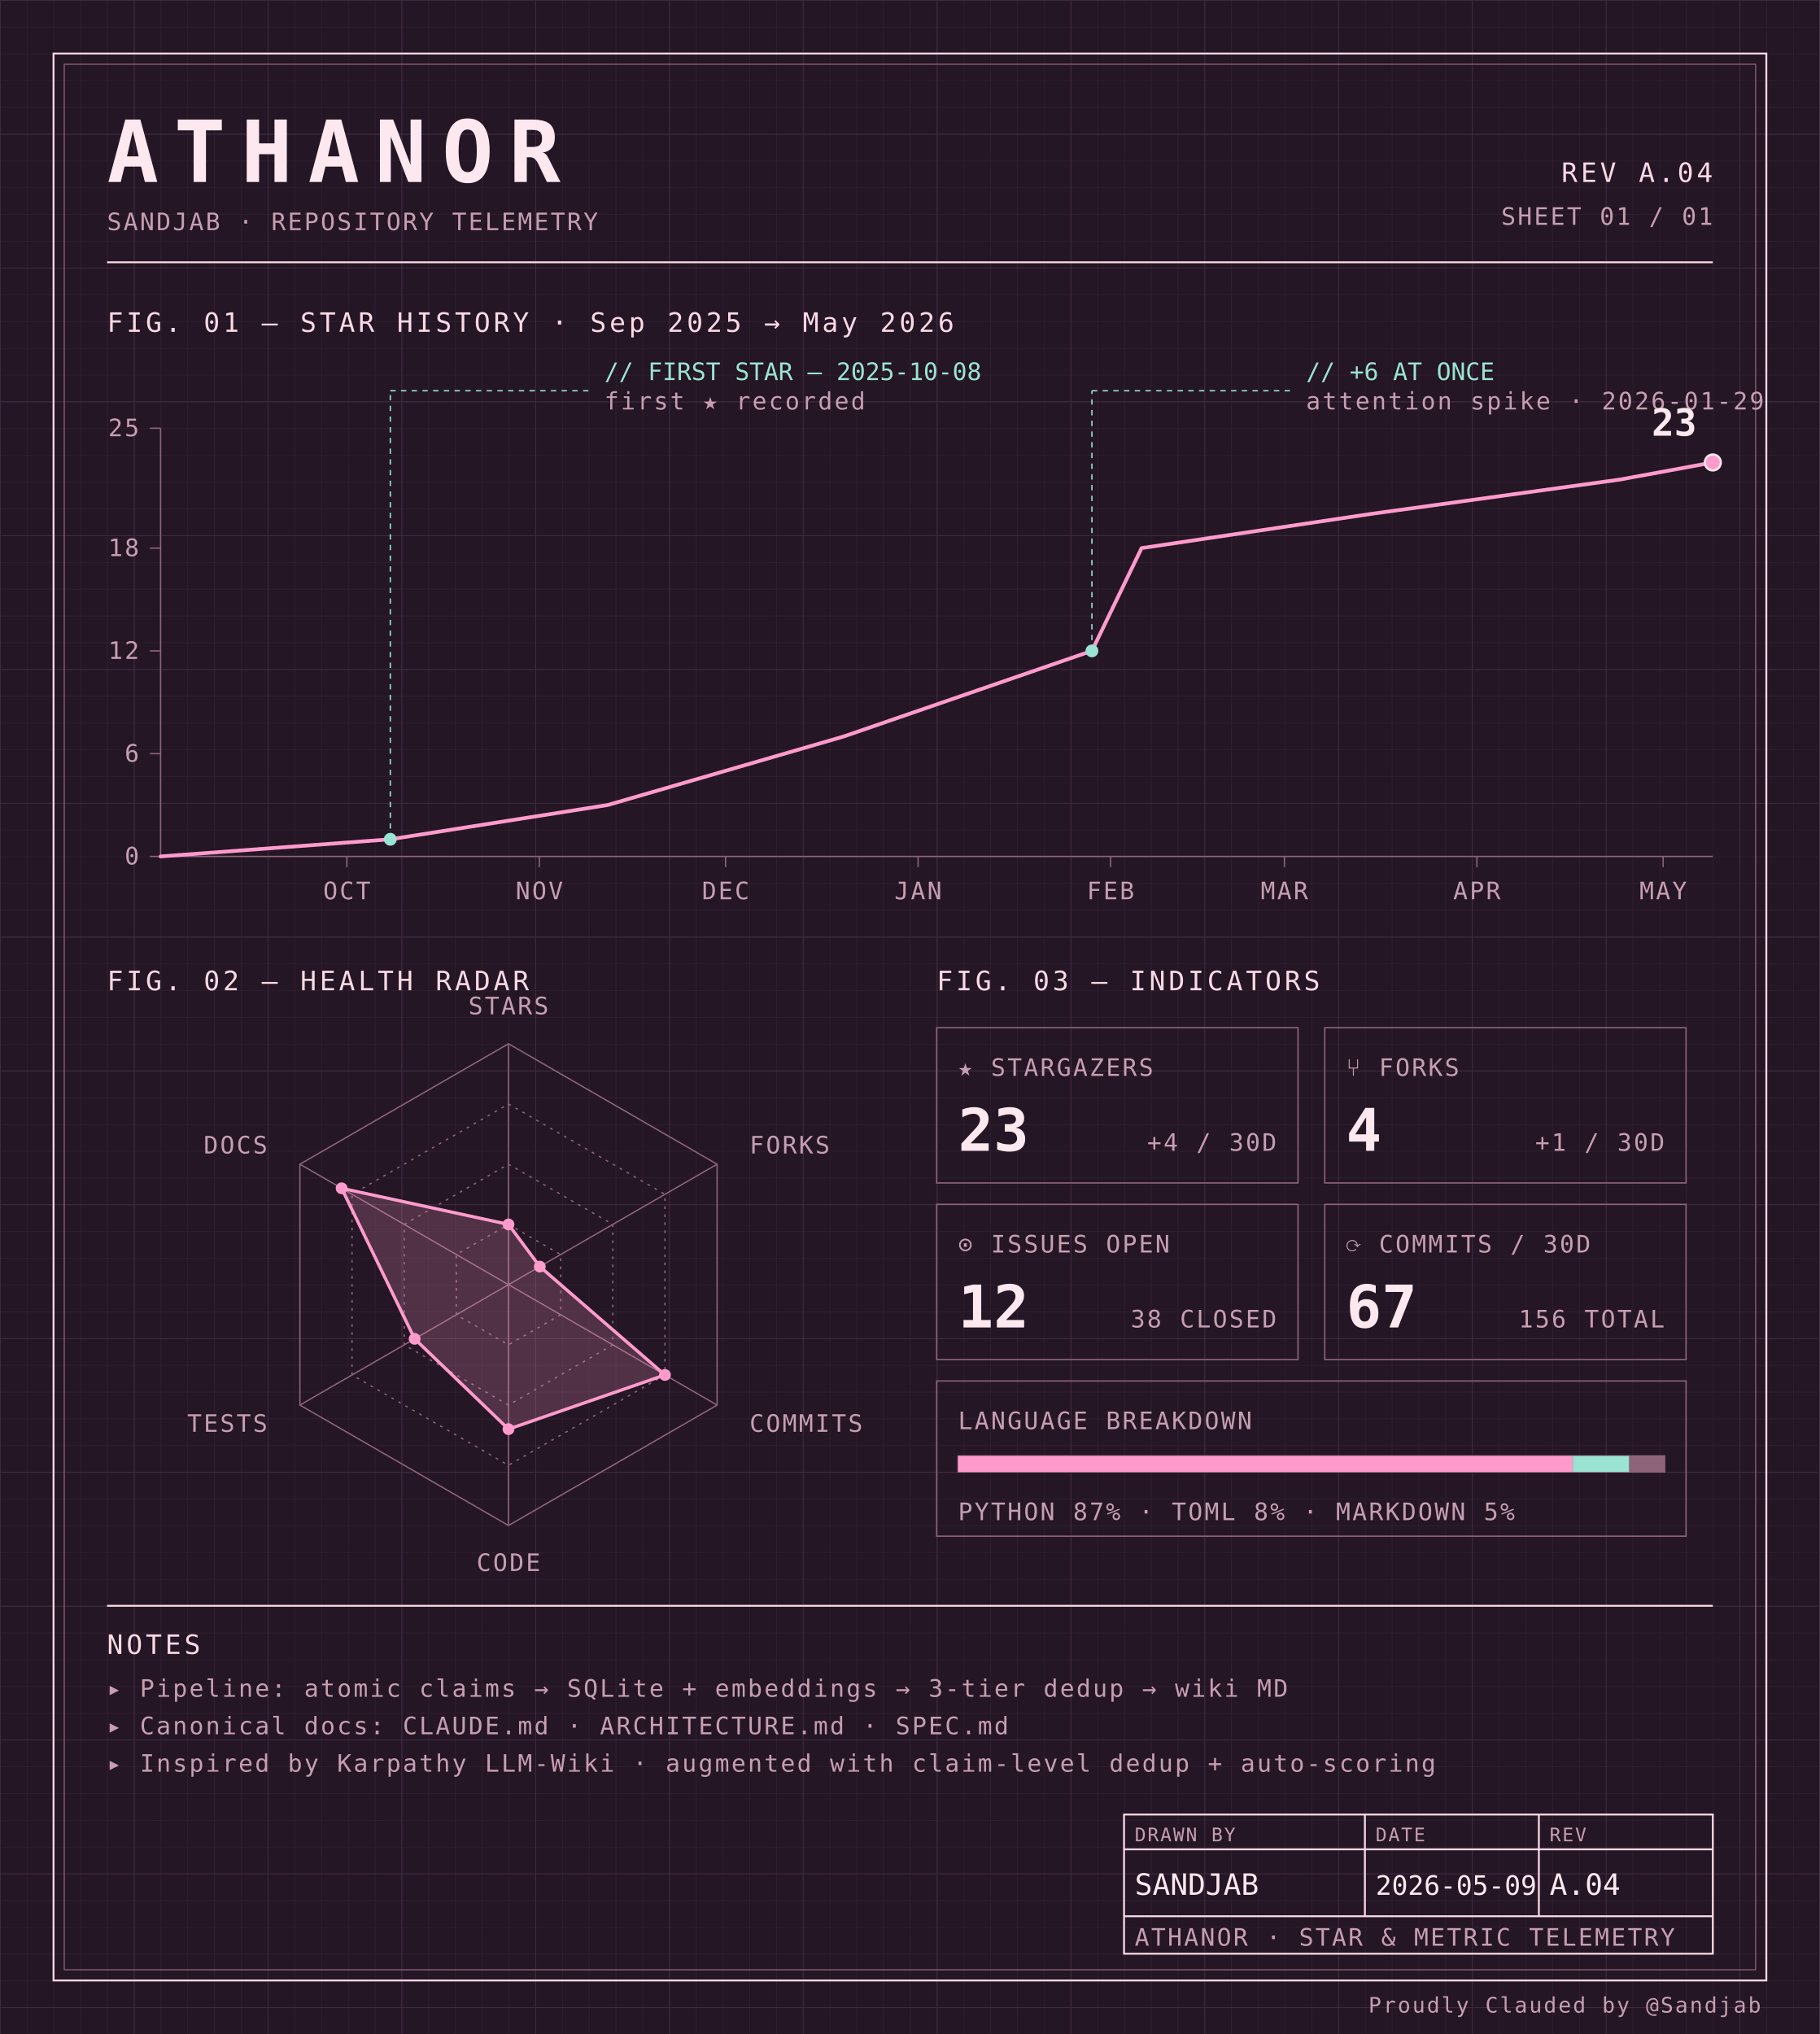
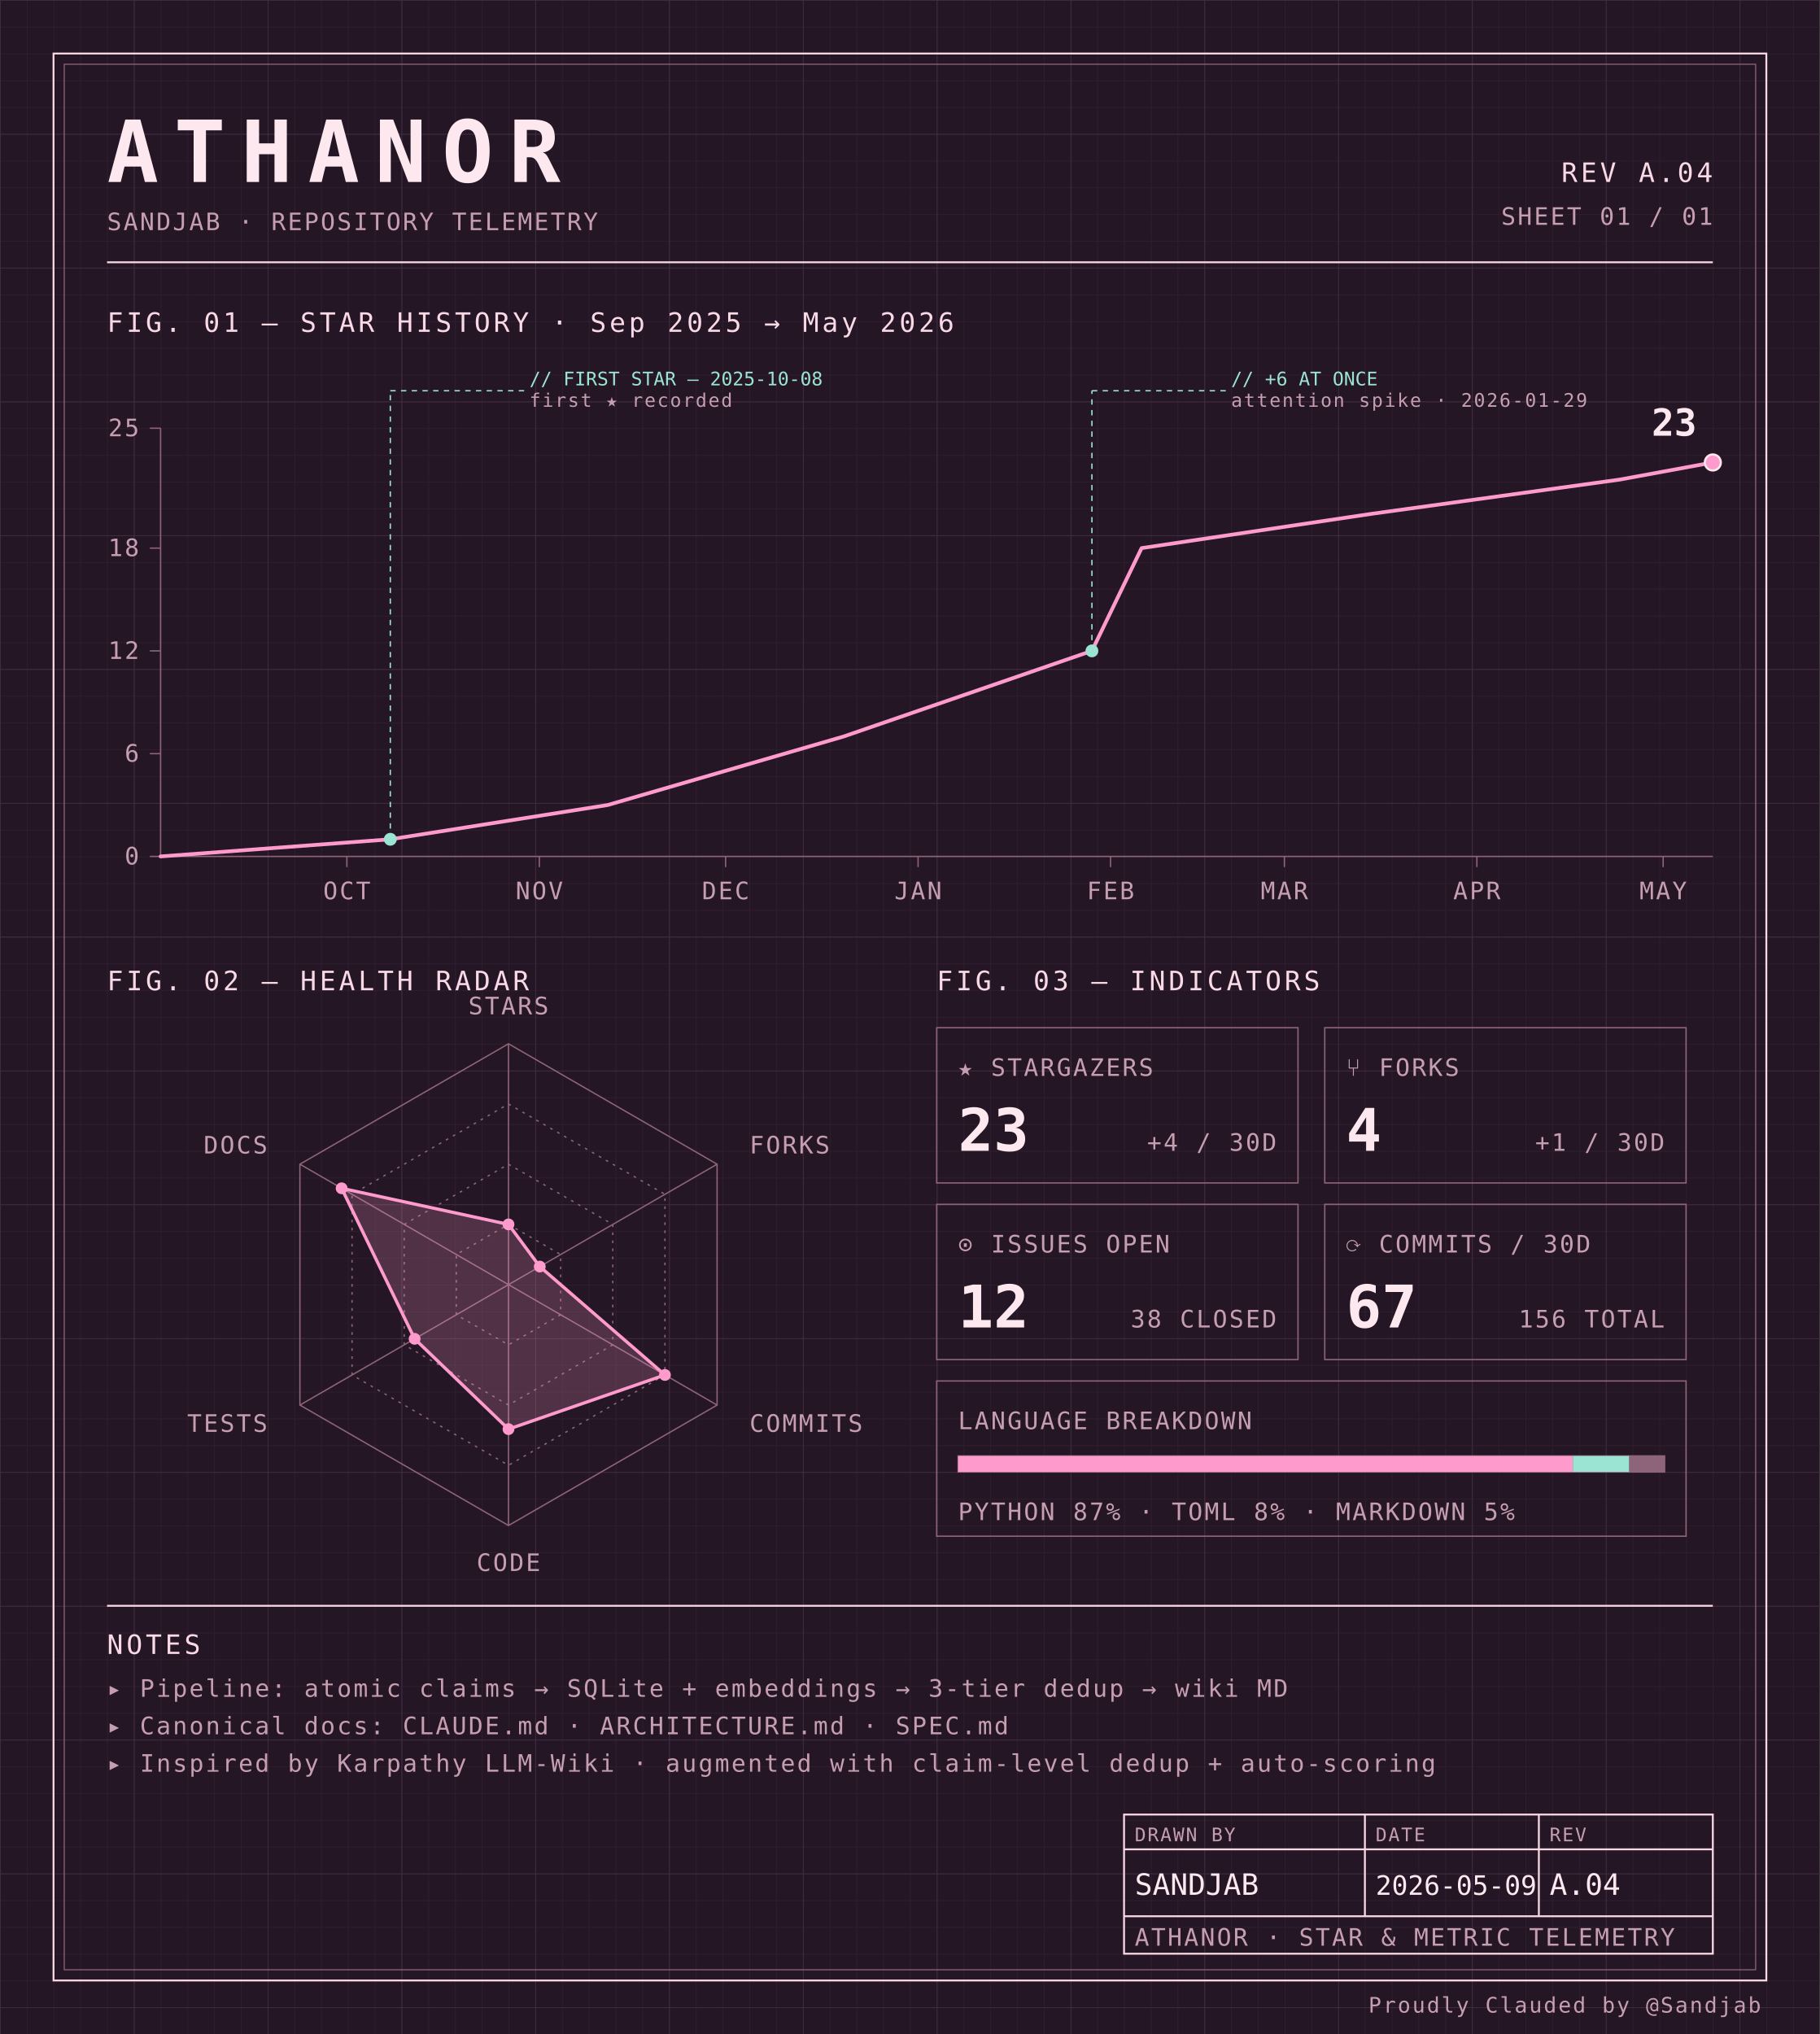
<svg xmlns="http://www.w3.org/2000/svg" width="100%" viewBox="0 0 680 760" role="img">
  <defs>
    <pattern id="grid-fine" width="10" height="10" patternUnits="userSpaceOnUse">
      <path d="M10 0H0V10" fill="none" stroke="#332033" stroke-width="0.4" />
    </pattern>
    <pattern id="grid-major" width="50" height="50" patternUnits="userSpaceOnUse">
      <path d="M50 0H0V50" fill="none" stroke="#432d44" stroke-width="0.5" />
    </pattern>
  </defs>
  <rect x="0" y="0" width="680" height="760" fill="#241624" />
  <rect x="0" y="0" width="680" height="760" fill="url(#grid-fine)" />
  <rect x="0" y="0" width="680" height="760" fill="url(#grid-major)" />
  <rect x="20" y="20" width="640" height="720" fill="none" stroke="#fad9e6" stroke-width="0.7" />
  <rect x="24" y="24" width="632" height="712" fill="none" stroke="#8d647a" stroke-width="0.4" />
  <text x="40" y="68" font-family="ui-monospace, 'SF Mono', 'JetBrains Mono', 'Cascadia Code', Consolas, monospace" font-size="32" font-weight="700" fill="#fde8ef" text-anchor="start" letter-spacing="0.18em">ATHANOR</text>
  <text x="40" y="86" font-family="ui-monospace, 'SF Mono', 'JetBrains Mono', 'Cascadia Code', Consolas, monospace" font-size="9" font-weight="400" fill="#c69eb1" text-anchor="start" letter-spacing="0.08em">SANDJAB · REPOSITORY TELEMETRY</text>
  <text x="640" y="68" font-family="ui-monospace, 'SF Mono', 'JetBrains Mono', 'Cascadia Code', Consolas, monospace" font-size="10" font-weight="400" fill="#fad9e6" text-anchor="end" letter-spacing="0.12em">REV A.04</text>
  <text x="640" y="84" font-family="ui-monospace, 'SF Mono', 'JetBrains Mono', 'Cascadia Code', Consolas, monospace" font-size="9" font-weight="400" fill="#c69eb1" text-anchor="end" letter-spacing="0.08em">SHEET 01 / 01</text>
  <line x1="40" y1="98" x2="640" y2="98" stroke="#fad9e6" stroke-width="0.7" />
  <text x="40" y="124" font-family="ui-monospace, 'SF Mono', 'JetBrains Mono', 'Cascadia Code', Consolas, monospace" font-size="10" font-weight="400" fill="#fad9e6" text-anchor="start" letter-spacing="0.12em">FIG. 01 — STAR HISTORY · Sep 2025 → May 2026</text>
  <line x1="60" y1="160" x2="60" y2="320" stroke="#8d647a" stroke-width="0.5" />
  <line x1="60" y1="320" x2="640" y2="320" stroke="#8d647a" stroke-width="0.5" />
  <line x1="56" y1="320.0" x2="60" y2="320.0" stroke="#8d647a" stroke-width="0.5" />
  <text x="52" y="323.0" font-family="ui-monospace, 'SF Mono', 'JetBrains Mono', 'Cascadia Code', Consolas, monospace" font-size="9" font-weight="400" fill="#c69eb1" text-anchor="end" letter-spacing="0.08em">0</text>
  <line x1="56" y1="281.6" x2="60" y2="281.6" stroke="#8d647a" stroke-width="0.5" />
  <text x="52" y="284.6" font-family="ui-monospace, 'SF Mono', 'JetBrains Mono', 'Cascadia Code', Consolas, monospace" font-size="9" font-weight="400" fill="#c69eb1" text-anchor="end" letter-spacing="0.08em">6</text>
  <line x1="56" y1="243.2" x2="60" y2="243.2" stroke="#8d647a" stroke-width="0.5" />
  <text x="52" y="246.2" font-family="ui-monospace, 'SF Mono', 'JetBrains Mono', 'Cascadia Code', Consolas, monospace" font-size="9" font-weight="400" fill="#c69eb1" text-anchor="end" letter-spacing="0.08em">12</text>
  <line x1="56" y1="204.8" x2="60" y2="204.8" stroke="#8d647a" stroke-width="0.5" />
  <text x="52" y="207.8" font-family="ui-monospace, 'SF Mono', 'JetBrains Mono', 'Cascadia Code', Consolas, monospace" font-size="9" font-weight="400" fill="#c69eb1" text-anchor="end" letter-spacing="0.08em">18</text>
  <line x1="56" y1="160.0" x2="60" y2="160.0" stroke="#8d647a" stroke-width="0.5" />
  <text x="52" y="163.0" font-family="ui-monospace, 'SF Mono', 'JetBrains Mono', 'Cascadia Code', Consolas, monospace" font-size="9" font-weight="400" fill="#c69eb1" text-anchor="end" letter-spacing="0.08em">25</text>
  <line x1="129.6" y1="320" x2="129.6" y2="324" stroke="#8d647a" stroke-width="0.5" />
  <text x="129.6" y="336" font-family="ui-monospace, 'SF Mono', 'JetBrains Mono', 'Cascadia Code', Consolas, monospace" font-size="9" font-weight="400" fill="#c69eb1" text-anchor="middle" letter-spacing="0.08em">OCT</text>
  <line x1="201.52" y1="320" x2="201.52" y2="324" stroke="#8d647a" stroke-width="0.5" />
  <text x="201.52" y="336" font-family="ui-monospace, 'SF Mono', 'JetBrains Mono', 'Cascadia Code', Consolas, monospace" font-size="9" font-weight="400" fill="#c69eb1" text-anchor="middle" letter-spacing="0.08em">NOV</text>
  <line x1="271.12" y1="320" x2="271.12" y2="324" stroke="#8d647a" stroke-width="0.5" />
  <text x="271.12" y="336" font-family="ui-monospace, 'SF Mono', 'JetBrains Mono', 'Cascadia Code', Consolas, monospace" font-size="9" font-weight="400" fill="#c69eb1" text-anchor="middle" letter-spacing="0.08em">DEC</text>
  <line x1="343.04" y1="320" x2="343.04" y2="324" stroke="#8d647a" stroke-width="0.5" />
  <text x="343.04" y="336" font-family="ui-monospace, 'SF Mono', 'JetBrains Mono', 'Cascadia Code', Consolas, monospace" font-size="9" font-weight="400" fill="#c69eb1" text-anchor="middle" letter-spacing="0.08em">JAN</text>
  <line x1="414.96" y1="320" x2="414.96" y2="324" stroke="#8d647a" stroke-width="0.5" />
  <text x="414.96" y="336" font-family="ui-monospace, 'SF Mono', 'JetBrains Mono', 'Cascadia Code', Consolas, monospace" font-size="9" font-weight="400" fill="#c69eb1" text-anchor="middle" letter-spacing="0.08em">FEB</text>
  <line x1="479.92" y1="320" x2="479.92" y2="324" stroke="#8d647a" stroke-width="0.5" />
  <text x="479.92" y="336" font-family="ui-monospace, 'SF Mono', 'JetBrains Mono', 'Cascadia Code', Consolas, monospace" font-size="9" font-weight="400" fill="#c69eb1" text-anchor="middle" letter-spacing="0.08em">MAR</text>
  <line x1="551.84" y1="320" x2="551.84" y2="324" stroke="#8d647a" stroke-width="0.5" />
  <text x="551.84" y="336" font-family="ui-monospace, 'SF Mono', 'JetBrains Mono', 'Cascadia Code', Consolas, monospace" font-size="9" font-weight="400" fill="#c69eb1" text-anchor="middle" letter-spacing="0.08em">APR</text>
  <line x1="621.44" y1="320" x2="621.44" y2="324" stroke="#8d647a" stroke-width="0.5" />
  <text x="621.44" y="336" font-family="ui-monospace, 'SF Mono', 'JetBrains Mono', 'Cascadia Code', Consolas, monospace" font-size="9" font-weight="400" fill="#c69eb1" text-anchor="middle" letter-spacing="0.08em">MAY</text>
  <path d="M 60.00,320.00 L 145.84,313.60 227.04,300.80 315.20,275.20 408.00,243.20 426.56,204.80 512.40,192.00 605.20,179.20 640.00,172.80" fill="none" stroke="#ff9bcc" stroke-width="1.4" stroke-linejoin="round" stroke-linecap="round" />
  <circle cx="145.84" cy="313.6" r="2.4" fill="#9be3d2" />
  <line x1="145.84" y1="313.6" x2="145.84" y2="146" stroke="#9be3d2" stroke-width="0.5" stroke-dasharray="2,2" fill="none" />
-   <line x1="145.84" y1="146" x2="221.84" y2="146" stroke="#9be3d2" stroke-width="0.5" stroke-dasharray="2,2" fill="none" />
-   <text x="225.84" y="142" font-family="ui-monospace, 'SF Mono', 'JetBrains Mono', 'Cascadia Code', Consolas, monospace" font-size="9" font-weight="400" fill="#9be3d2" text-anchor="start" letter-spacing="normal">// FIRST STAR — 2025-10-08</text>
-   <text x="225.84" y="153" font-family="ui-monospace, 'SF Mono', 'JetBrains Mono', 'Cascadia Code', Consolas, monospace" font-size="9" font-weight="400" fill="#c69eb1" text-anchor="start" letter-spacing="0.08em">first ★ recorded</text>
+   <line x1="145.84" y1="146" x2="195.84" y2="146" stroke="#9be3d2" stroke-width="0.5" stroke-dasharray="2,2" fill="none" />
+   <text x="197.84" y="144" font-family="ui-monospace, 'SF Mono', 'JetBrains Mono', 'Cascadia Code', Consolas, monospace" font-size="7" font-weight="400" fill="#9be3d2" text-anchor="start" letter-spacing="normal">// FIRST STAR — 2025-10-08</text>
+   <text x="197.84" y="152" font-family="ui-monospace, 'SF Mono', 'JetBrains Mono', 'Cascadia Code', Consolas, monospace" font-size="7" font-weight="400" fill="#c69eb1" text-anchor="start" letter-spacing="0.08em">first ★ recorded</text>
  <circle cx="408.0" cy="243.2" r="2.4" fill="#9be3d2" />
  <line x1="408.0" y1="243.2" x2="408.0" y2="146" stroke="#9be3d2" stroke-width="0.5" stroke-dasharray="2,2" fill="none" />
-   <line x1="408.0" y1="146" x2="484.0" y2="146" stroke="#9be3d2" stroke-width="0.5" stroke-dasharray="2,2" fill="none" />
-   <text x="488.0" y="142" font-family="ui-monospace, 'SF Mono', 'JetBrains Mono', 'Cascadia Code', Consolas, monospace" font-size="9" font-weight="400" fill="#9be3d2" text-anchor="start" letter-spacing="normal">// +6 AT ONCE</text>
-   <text x="488.0" y="153" font-family="ui-monospace, 'SF Mono', 'JetBrains Mono', 'Cascadia Code', Consolas, monospace" font-size="9" font-weight="400" fill="#c69eb1" text-anchor="start" letter-spacing="0.08em">attention spike · 2026-01-29</text>
+   <line x1="408.0" y1="146" x2="458.0" y2="146" stroke="#9be3d2" stroke-width="0.5" stroke-dasharray="2,2" fill="none" />
+   <text x="460.0" y="144" font-family="ui-monospace, 'SF Mono', 'JetBrains Mono', 'Cascadia Code', Consolas, monospace" font-size="7" font-weight="400" fill="#9be3d2" text-anchor="start" letter-spacing="normal">// +6 AT ONCE</text>
+   <text x="460.0" y="152" font-family="ui-monospace, 'SF Mono', 'JetBrains Mono', 'Cascadia Code', Consolas, monospace" font-size="7" font-weight="400" fill="#c69eb1" text-anchor="start" letter-spacing="0.08em">attention spike · 2026-01-29</text>
  <circle cx="640.0" cy="172.8" r="3" fill="#ff9bcc" stroke="#fde8ef" stroke-width="0.8" />
  <text x="634.0" y="162.8" font-family="ui-monospace, 'SF Mono', 'JetBrains Mono', 'Cascadia Code', Consolas, monospace" font-size="14" font-weight="700" fill="#fde8ef" text-anchor="end" letter-spacing="normal">23</text>
  <text x="40" y="370" font-family="ui-monospace, 'SF Mono', 'JetBrains Mono', 'Cascadia Code', Consolas, monospace" font-size="10" font-weight="400" fill="#fad9e6" text-anchor="start" letter-spacing="0.12em">FIG. 02 — HEALTH RADAR</text>
  <g transform="translate(190 480)">
    <polygon points="0.00,-90.00 77.94,-45.00 77.94,45.00 0.00,90.00 -77.94,45.00 -77.94,-45.00" fill="none" stroke="#8d647a" stroke-width="0.5" />
    <polygon points="0.00,-67.50 58.46,-33.75 58.46,33.75 0.00,67.50 -58.46,33.75 -58.46,-33.75" fill="none" stroke="#8d647a" stroke-width="0.5" stroke-dasharray="1,2" />
    <polygon points="0.00,-45.00 38.97,-22.50 38.97,22.50 0.00,45.00 -38.97,22.50 -38.97,-22.50" fill="none" stroke="#8d647a" stroke-width="0.5" stroke-dasharray="1,2" />
    <polygon points="0.00,-22.50 19.49,-11.25 19.49,11.25 0.00,22.50 -19.49,11.25 -19.49,-11.25" fill="none" stroke="#8d647a" stroke-width="0.5" stroke-dasharray="1,2" />
    <line x1="0" y1="0" x2="0.00" y2="-90.00" stroke="#8d647a" stroke-width="0.5" />
    <line x1="0" y1="0" x2="77.94" y2="-45.00" stroke="#8d647a" stroke-width="0.5" />
    <line x1="0" y1="0" x2="77.94" y2="45.00" stroke="#8d647a" stroke-width="0.5" />
    <line x1="0" y1="0" x2="0.00" y2="90.00" stroke="#8d647a" stroke-width="0.5" />
    <line x1="0" y1="0" x2="-77.94" y2="45.00" stroke="#8d647a" stroke-width="0.5" />
    <line x1="0" y1="0" x2="-77.94" y2="-45.00" stroke="#8d647a" stroke-width="0.5" />
    <polygon points="0.00,-22.50 11.69,-6.75 58.46,33.75 0.00,54.00 -35.07,20.25 -62.35,-36.00" fill="#ff9bcc" fill-opacity="0.2" stroke="#ff9bcc" stroke-width="1.2" />
    <circle cx="0.00" cy="-22.50" r="2.2" fill="#ff9bcc" />
    <circle cx="11.69" cy="-6.75" r="2.2" fill="#ff9bcc" />
    <circle cx="58.46" cy="33.75" r="2.2" fill="#ff9bcc" />
    <circle cx="0.00" cy="54.00" r="2.2" fill="#ff9bcc" />
    <circle cx="-35.07" cy="20.25" r="2.2" fill="#ff9bcc" />
    <circle cx="-62.35" cy="-36.00" r="2.2" fill="#ff9bcc" />
    <text x="6.3681633555662356e-15" y="-101" font-family="ui-monospace, 'SF Mono', 'JetBrains Mono', 'Cascadia Code', Consolas, monospace" font-size="9" font-weight="400" fill="#c69eb1" text-anchor="middle" letter-spacing="0.08em">STARS</text>
    <text x="90.067" y="-49" font-family="ui-monospace, 'SF Mono', 'JetBrains Mono', 'Cascadia Code', Consolas, monospace" font-size="9" font-weight="400" fill="#c69eb1" text-anchor="start" letter-spacing="0.08em">FORKS</text>
    <text x="90.067" y="55" font-family="ui-monospace, 'SF Mono', 'JetBrains Mono', 'Cascadia Code', Consolas, monospace" font-size="9" font-weight="400" fill="#c69eb1" text-anchor="start" letter-spacing="0.08em">COMMITS</text>
    <text x="6.3681633555662356e-15" y="107" font-family="ui-monospace, 'SF Mono', 'JetBrains Mono', 'Cascadia Code', Consolas, monospace" font-size="9" font-weight="400" fill="#c69eb1" text-anchor="middle" letter-spacing="0.08em">CODE</text>
    <text x="-90.067" y="55" font-family="ui-monospace, 'SF Mono', 'JetBrains Mono', 'Cascadia Code', Consolas, monospace" font-size="9" font-weight="400" fill="#c69eb1" text-anchor="end" letter-spacing="0.08em">TESTS</text>
    <text x="-90.067" y="-49" font-family="ui-monospace, 'SF Mono', 'JetBrains Mono', 'Cascadia Code', Consolas, monospace" font-size="9" font-weight="400" fill="#c69eb1" text-anchor="end" letter-spacing="0.08em">DOCS</text>
  </g>
  <text x="350" y="370" font-family="ui-monospace, 'SF Mono', 'JetBrains Mono', 'Cascadia Code', Consolas, monospace" font-size="10" font-weight="400" fill="#fad9e6" text-anchor="start" letter-spacing="0.12em">FIG. 03 — INDICATORS</text>
  <rect x="350" y="384" width="135" height="58" fill="none" stroke="#8d647a" stroke-width="0.5" />
  <text x="358" y="402" font-family="ui-monospace, 'SF Mono', 'JetBrains Mono', 'Cascadia Code', Consolas, monospace" font-size="9" font-weight="400" fill="#c69eb1" text-anchor="start" letter-spacing="0.08em">★ STARGAZERS</text>
  <text x="358" y="430" font-family="ui-monospace, 'SF Mono', 'JetBrains Mono', 'Cascadia Code', Consolas, monospace" font-size="22" font-weight="700" fill="#fde8ef" text-anchor="start" letter-spacing="normal">23</text>
  <text x="477" y="430" font-family="ui-monospace, 'SF Mono', 'JetBrains Mono', 'Cascadia Code', Consolas, monospace" font-size="9" font-weight="400" fill="#c69eb1" text-anchor="end" letter-spacing="0.08em">+4 / 30D</text>
  <rect x="495" y="384" width="135" height="58" fill="none" stroke="#8d647a" stroke-width="0.5" />
  <text x="503" y="402" font-family="ui-monospace, 'SF Mono', 'JetBrains Mono', 'Cascadia Code', Consolas, monospace" font-size="9" font-weight="400" fill="#c69eb1" text-anchor="start" letter-spacing="0.08em">⑂ FORKS</text>
  <text x="503" y="430" font-family="ui-monospace, 'SF Mono', 'JetBrains Mono', 'Cascadia Code', Consolas, monospace" font-size="22" font-weight="700" fill="#fde8ef" text-anchor="start" letter-spacing="normal">4</text>
  <text x="622" y="430" font-family="ui-monospace, 'SF Mono', 'JetBrains Mono', 'Cascadia Code', Consolas, monospace" font-size="9" font-weight="400" fill="#c69eb1" text-anchor="end" letter-spacing="0.08em">+1 / 30D</text>
  <rect x="350" y="450" width="135" height="58" fill="none" stroke="#8d647a" stroke-width="0.5" />
  <text x="358" y="468" font-family="ui-monospace, 'SF Mono', 'JetBrains Mono', 'Cascadia Code', Consolas, monospace" font-size="9" font-weight="400" fill="#c69eb1" text-anchor="start" letter-spacing="0.08em">⊙ ISSUES OPEN</text>
  <text x="358" y="496" font-family="ui-monospace, 'SF Mono', 'JetBrains Mono', 'Cascadia Code', Consolas, monospace" font-size="22" font-weight="700" fill="#fde8ef" text-anchor="start" letter-spacing="normal">12</text>
  <text x="477" y="496" font-family="ui-monospace, 'SF Mono', 'JetBrains Mono', 'Cascadia Code', Consolas, monospace" font-size="9" font-weight="400" fill="#c69eb1" text-anchor="end" letter-spacing="0.08em">38 CLOSED</text>
  <rect x="495" y="450" width="135" height="58" fill="none" stroke="#8d647a" stroke-width="0.5" />
  <text x="503" y="468" font-family="ui-monospace, 'SF Mono', 'JetBrains Mono', 'Cascadia Code', Consolas, monospace" font-size="9" font-weight="400" fill="#c69eb1" text-anchor="start" letter-spacing="0.08em">⟳ COMMITS / 30D</text>
  <text x="503" y="496" font-family="ui-monospace, 'SF Mono', 'JetBrains Mono', 'Cascadia Code', Consolas, monospace" font-size="22" font-weight="700" fill="#fde8ef" text-anchor="start" letter-spacing="normal">67</text>
  <text x="622" y="496" font-family="ui-monospace, 'SF Mono', 'JetBrains Mono', 'Cascadia Code', Consolas, monospace" font-size="9" font-weight="400" fill="#c69eb1" text-anchor="end" letter-spacing="0.08em">156 TOTAL</text>
  <rect x="350" y="516" width="280" height="58" fill="none" stroke="#8d647a" stroke-width="0.5" />
  <text x="358" y="534" font-family="ui-monospace, 'SF Mono', 'JetBrains Mono', 'Cascadia Code', Consolas, monospace" font-size="9" font-weight="400" fill="#c69eb1" text-anchor="start" letter-spacing="0.08em">LANGUAGE BREAKDOWN</text>
  <rect x="358" y="544" width="264" height="6" fill="none" stroke="#8d647a" stroke-width="0.5" />
  <rect x="358" y="544" width="229.68" height="6" fill="#ff9bcc" />
  <rect x="587.68" y="544" width="21.12" height="6" fill="#9be3d2" />
  <rect x="608.8" y="544" width="13.20" height="6" fill="#8d647a" />
  <text x="358" y="568" font-family="ui-monospace, 'SF Mono', 'JetBrains Mono', 'Cascadia Code', Consolas, monospace" font-size="9" font-weight="400" fill="#c69eb1" text-anchor="start" letter-spacing="0.08em">PYTHON 87% · TOML 8% · MARKDOWN 5%</text>
  <line x1="40" y1="600" x2="640" y2="600" stroke="#fad9e6" stroke-width="0.7" />
  <text x="40" y="618" font-family="ui-monospace, 'SF Mono', 'JetBrains Mono', 'Cascadia Code', Consolas, monospace" font-size="10" font-weight="400" fill="#fad9e6" text-anchor="start" letter-spacing="0.12em">NOTES</text>
  <text x="40" y="634" font-family="ui-monospace, 'SF Mono', 'JetBrains Mono', 'Cascadia Code', Consolas, monospace" font-size="9" font-weight="400" fill="#c69eb1" text-anchor="start" letter-spacing="0.08em">▸ Pipeline: atomic claims → SQLite + embeddings → 3-tier dedup → wiki MD</text>
  <text x="40" y="648" font-family="ui-monospace, 'SF Mono', 'JetBrains Mono', 'Cascadia Code', Consolas, monospace" font-size="9" font-weight="400" fill="#c69eb1" text-anchor="start" letter-spacing="0.08em">▸ Canonical docs: CLAUDE.md · ARCHITECTURE.md · SPEC.md</text>
  <text x="40" y="662" font-family="ui-monospace, 'SF Mono', 'JetBrains Mono', 'Cascadia Code', Consolas, monospace" font-size="9" font-weight="400" fill="#c69eb1" text-anchor="start" letter-spacing="0.08em">▸ Inspired by Karpathy LLM-Wiki · augmented with claim-level dedup + auto-scoring</text>
  <rect x="420" y="678" width="220" height="52" fill="none" stroke="#fad9e6" stroke-width="0.7" />
  <line x1="420" y1="691" x2="640" y2="691" stroke="#fad9e6" stroke-width="0.7" />
  <line x1="420" y1="716" x2="640" y2="716" stroke="#fad9e6" stroke-width="0.7" />
  <line x1="510" y1="678" x2="510" y2="716" stroke="#fad9e6" stroke-width="0.7" />
  <line x1="575" y1="678" x2="575" y2="716" stroke="#fad9e6" stroke-width="0.7" />
  <text x="424" y="688" font-family="ui-monospace, 'SF Mono', 'JetBrains Mono', 'Cascadia Code', Consolas, monospace" font-size="7" font-weight="400" fill="#c69eb1" text-anchor="start" letter-spacing="0.08em">DRAWN BY</text>
  <text x="514" y="688" font-family="ui-monospace, 'SF Mono', 'JetBrains Mono', 'Cascadia Code', Consolas, monospace" font-size="7" font-weight="400" fill="#c69eb1" text-anchor="start" letter-spacing="0.08em">DATE</text>
  <text x="579" y="688" font-family="ui-monospace, 'SF Mono', 'JetBrains Mono', 'Cascadia Code', Consolas, monospace" font-size="7" font-weight="400" fill="#c69eb1" text-anchor="start" letter-spacing="0.08em">REV</text>
  <text x="424" y="708" font-family="ui-monospace, 'SF Mono', 'JetBrains Mono', 'Cascadia Code', Consolas, monospace" font-size="11" font-weight="400" fill="#fde8ef" text-anchor="start" letter-spacing="normal">SANDJAB</text>
  <text x="514" y="708" font-family="ui-monospace, 'SF Mono', 'JetBrains Mono', 'Cascadia Code', Consolas, monospace" font-size="10" font-weight="400" fill="#fde8ef" text-anchor="start" letter-spacing="normal">2026-05-09</text>
  <text x="579" y="708" font-family="ui-monospace, 'SF Mono', 'JetBrains Mono', 'Cascadia Code', Consolas, monospace" font-size="11" font-weight="400" fill="#fde8ef" text-anchor="start" letter-spacing="normal">A.04</text>
  <text x="424" y="727" font-family="ui-monospace, 'SF Mono', 'JetBrains Mono', 'Cascadia Code', Consolas, monospace" font-size="9" font-weight="400" fill="#c69eb1" text-anchor="start" letter-spacing="0.08em">ATHANOR · STAR &amp; METRIC TELEMETRY</text>
  <text x="658" y="752" font-family="ui-monospace, 'SF Mono', 'JetBrains Mono', 'Cascadia Code', Consolas, monospace" font-size="8" font-weight="400" fill="#c69eb1" text-anchor="end" letter-spacing="0.08em">Proudly Clauded by @Sandjab</text>
</svg>
